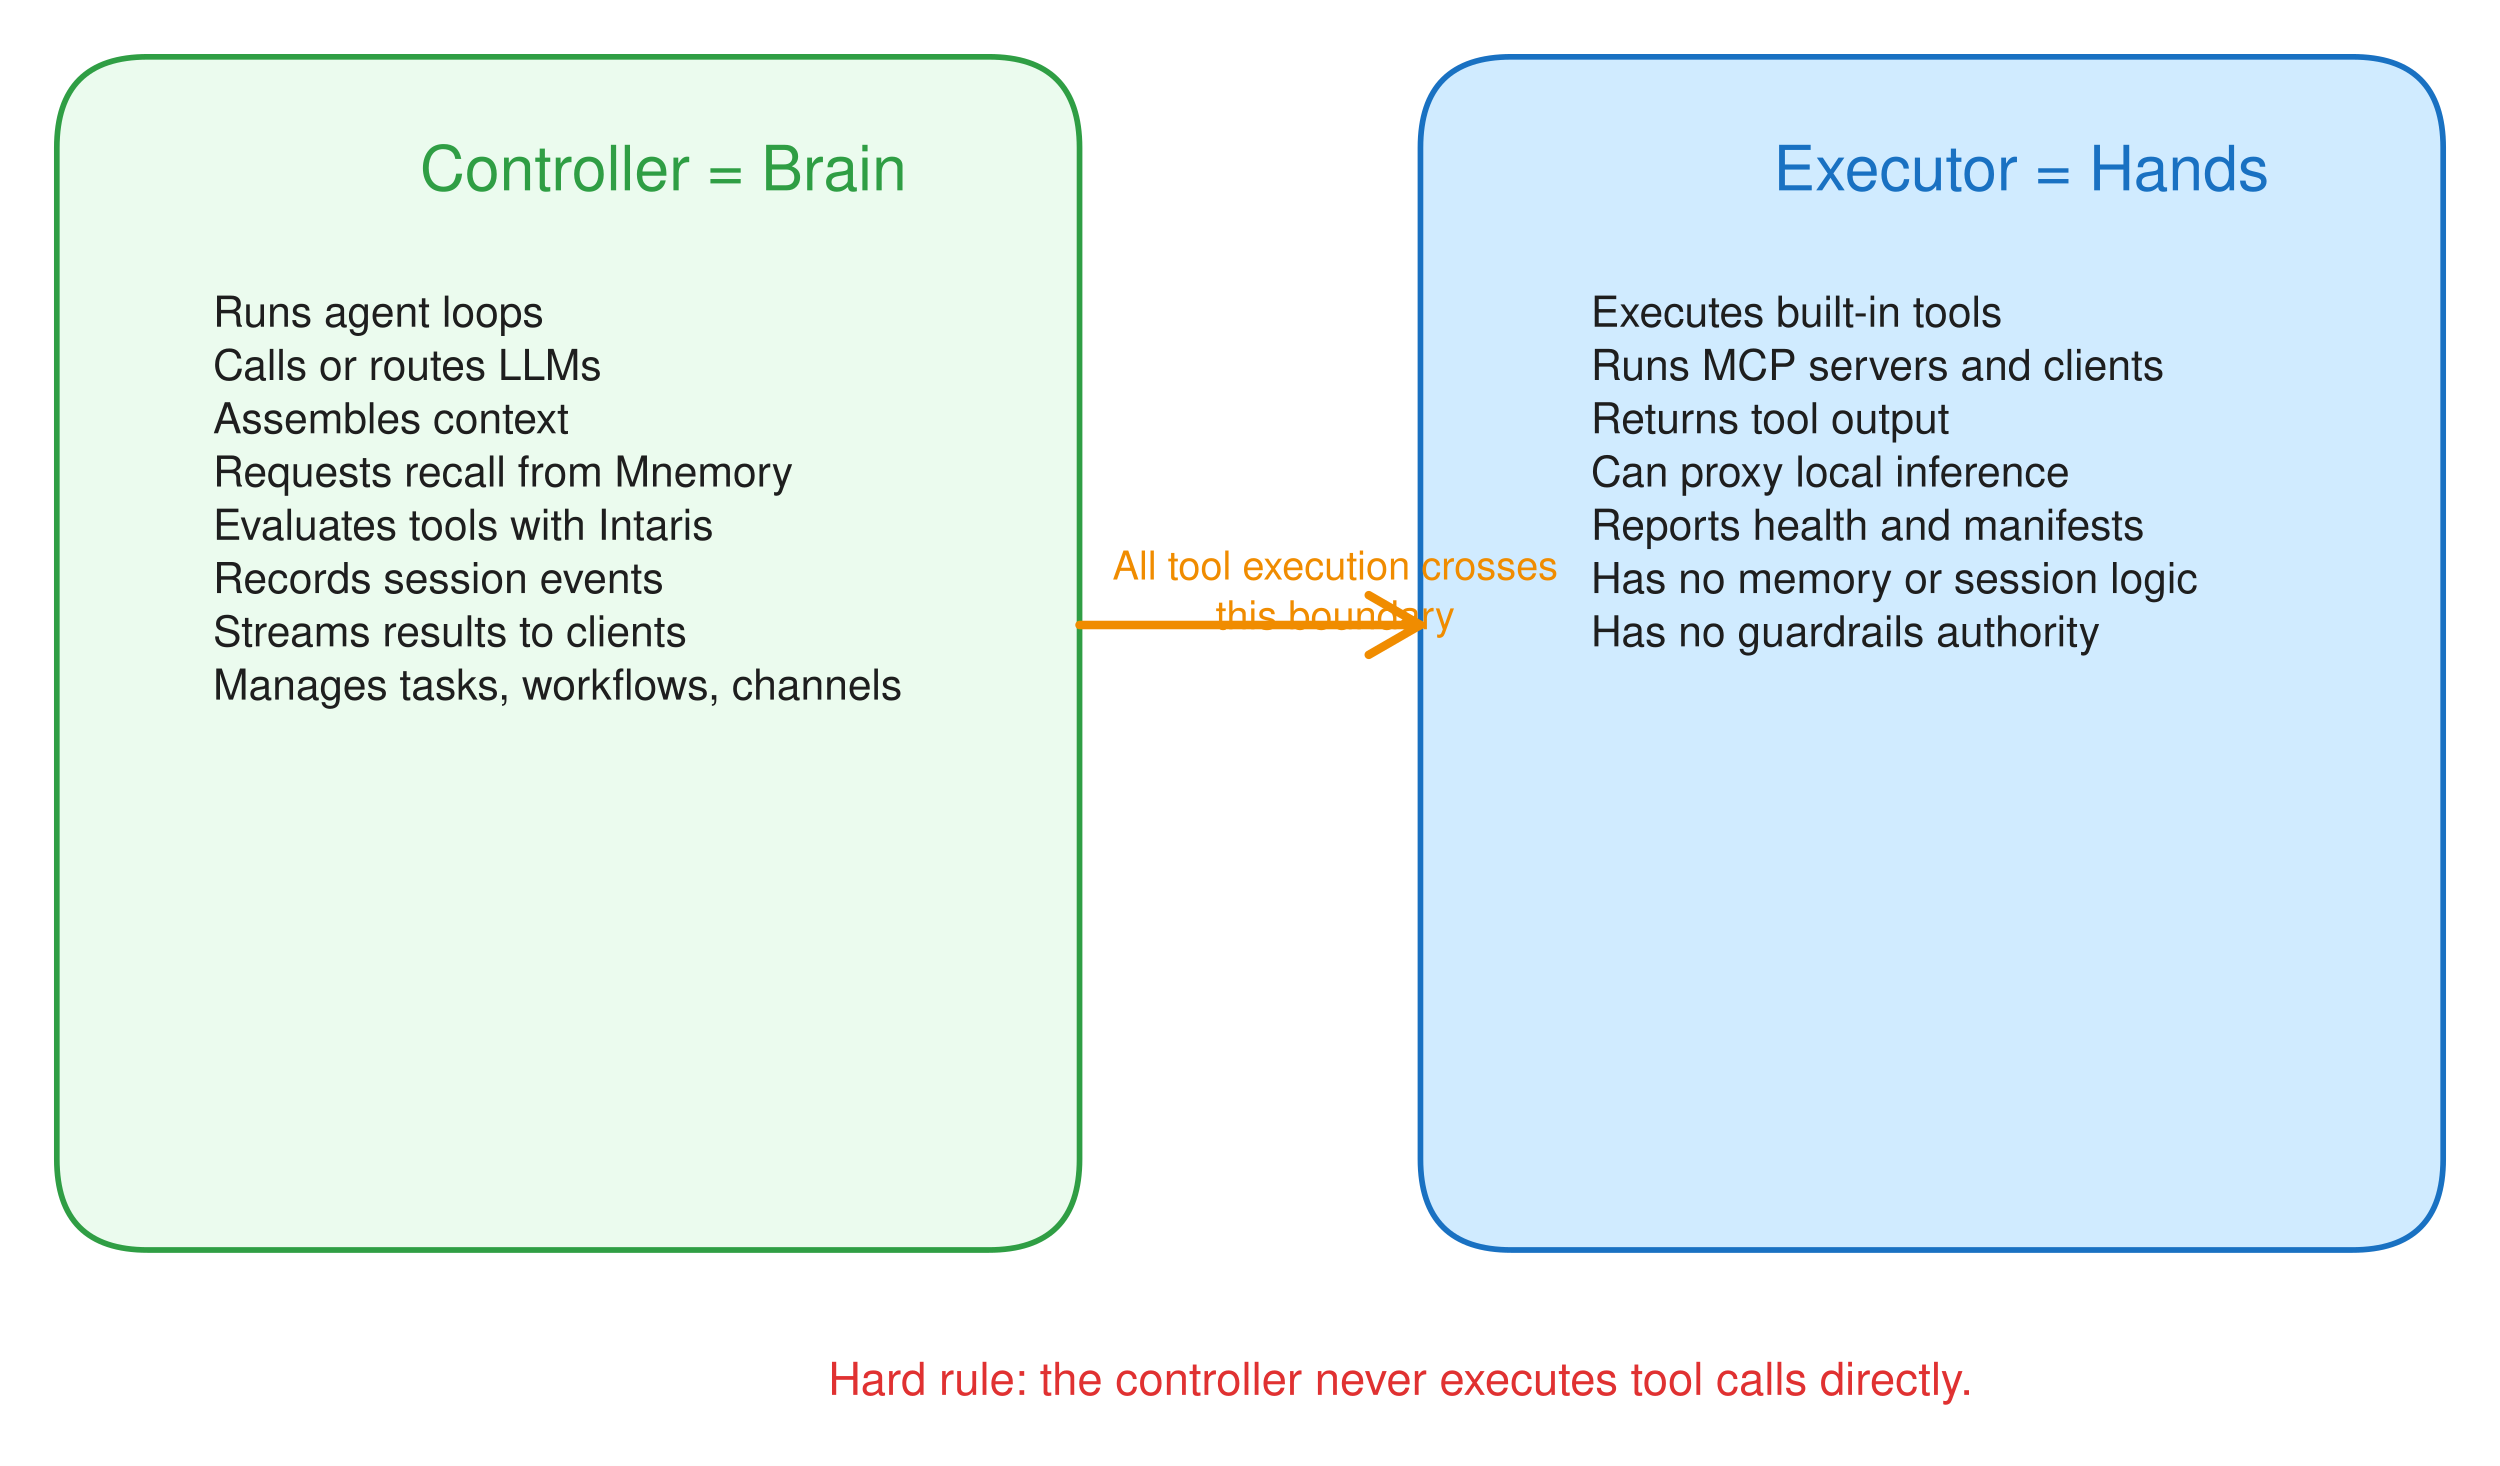
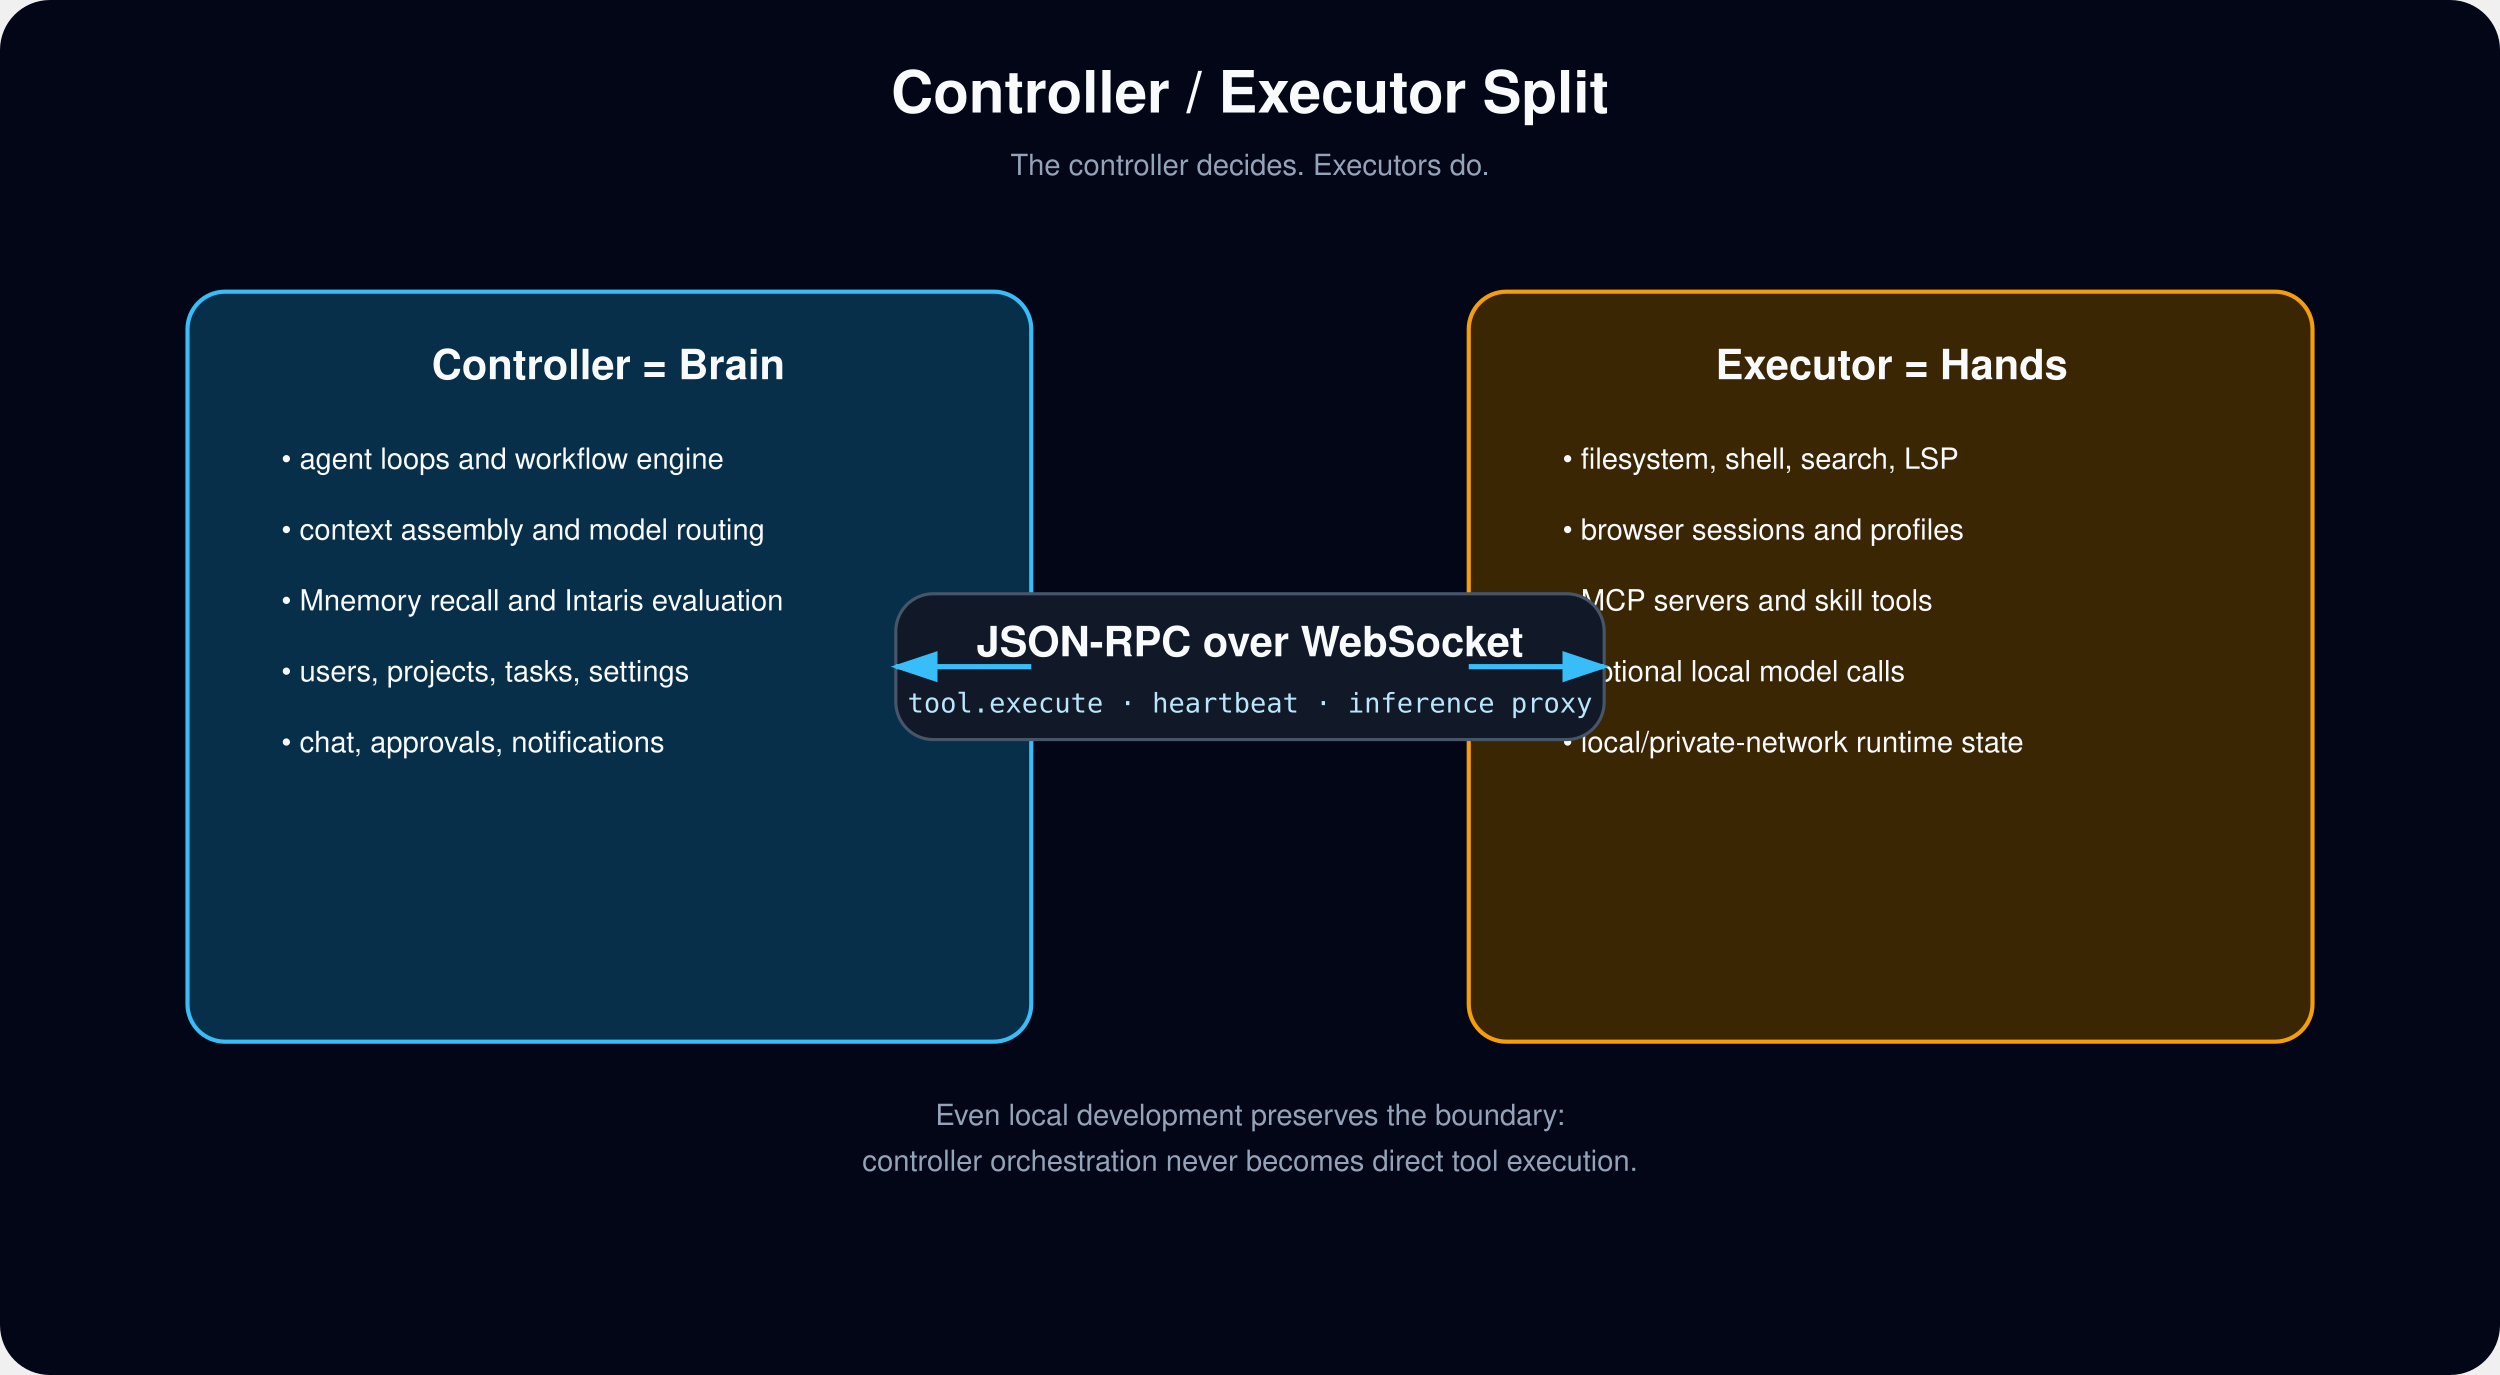
- <svg xmlns="http://www.w3.org/2000/svg" width="880" height="516" viewBox="0 0 880 516">
-   <rect x="0" y="0" width="880" height="516" fill="#ffffff" />
-   <path d="M52 20 C136.052 20, 220.103 20, 348 20 C369.333 20, 380 30.667, 380 52 C380 173.005, 380 294.011, 380 408 C380 429.333, 369.333 440, 348 440 C261.013 440, 174.025 440, 52 440 C30.667 440, 20 429.333, 20 408 C20 266.514, 20 125.029, 20 52 C20 30.667, 30.667 20, 52 20" stroke="none" stroke-width="0" fill="#ebfbee" stroke-linecap="round" stroke-linejoin="round" />
-   <path d="M52 20 C112.532 20, 173.064 20, 348 20 M52 20 C162.48 20, 272.96 20, 348 20 M348 20 C369.333 20, 380 30.667, 380 52 M348 20 C369.333 20, 380 30.667, 380 52 M380 52 C380 157.924, 380 263.848, 380 408 M380 52 C380 191.809, 380 331.617, 380 408 M380 408 C380 429.333, 369.333 440, 348 440 M380 408 C380 429.333, 369.333 440, 348 440 M348 440 C287.457 440, 226.913 440, 52 440 M348 440 C276.739 440, 205.478 440, 52 440 M52 440 C30.667 440, 20 429.333, 20 408 M52 440 C30.667 440, 20 429.333, 20 408 M20 408 C20 299.901, 20 191.801, 20 52 M20 408 C20 297.962, 20 187.924, 20 52 M20 52 C20 30.667, 30.667 20, 52 20 M20 52 C20 30.667, 30.667 20, 52 20" stroke="#2f9e44" stroke-width="2" fill="none" stroke-linecap="round" stroke-linejoin="round" />
-   <text x="233.5" y="67" fill="#2f9e44" font-family="Helvetica, sans-serif" font-size="22" text-anchor="middle" dominant-baseline="auto">Controller = Brain</text>
-   <text x="75" y="115" fill="#1e1e1e" font-family="Helvetica, sans-serif" font-size="15" text-anchor="start" dominant-baseline="auto">Runs agent loops</text>
-   <text x="75" y="133.75" fill="#1e1e1e" font-family="Helvetica, sans-serif" font-size="15" text-anchor="start" dominant-baseline="auto">Calls or routes LLMs</text>
-   <text x="75" y="152.5" fill="#1e1e1e" font-family="Helvetica, sans-serif" font-size="15" text-anchor="start" dominant-baseline="auto">Assembles context</text>
-   <text x="75" y="171.25" fill="#1e1e1e" font-family="Helvetica, sans-serif" font-size="15" text-anchor="start" dominant-baseline="auto">Requests recall from Mnemory</text>
-   <text x="75" y="190" fill="#1e1e1e" font-family="Helvetica, sans-serif" font-size="15" text-anchor="start" dominant-baseline="auto">Evaluates tools with Intaris</text>
-   <text x="75" y="208.75" fill="#1e1e1e" font-family="Helvetica, sans-serif" font-size="15" text-anchor="start" dominant-baseline="auto">Records session events</text>
-   <text x="75" y="227.5" fill="#1e1e1e" font-family="Helvetica, sans-serif" font-size="15" text-anchor="start" dominant-baseline="auto">Streams results to clients</text>
-   <text x="75" y="246.25" fill="#1e1e1e" font-family="Helvetica, sans-serif" font-size="15" text-anchor="start" dominant-baseline="auto">Manages tasks, workflows, channels</text>
-   <path d="M532 20 C643.863 20, 755.726 20, 828 20 C849.333 20, 860 30.667, 860 52 C860 165.473, 860 278.945, 860 408 C860 429.333, 849.333 440, 828 440 C759.5 440, 690.999 440, 532 440 C510.667 440, 500 429.333, 500 408 C500 282.094, 500 156.189, 500 52 C500 30.667, 510.667 20, 532 20" stroke="none" stroke-width="0" fill="#d0ebff" stroke-linecap="round" stroke-linejoin="round" />
-   <path d="M532 20 C592.536 20, 653.072 20, 828 20 M532 20 C602.241 20, 672.481 20, 828 20 M828 20 C849.333 20, 860 30.667, 860 52 M828 20 C849.333 20, 860 30.667, 860 52 M860 52 C860 154.116, 860 256.232, 860 408 M860 52 C860 141.228, 860 230.456, 860 408 M860 408 C860 429.333, 849.333 440, 828 440 M860 408 C860 429.333, 849.333 440, 828 440 M828 440 C746.517 440, 665.033 440, 532 440 M828 440 C726.009 440, 624.017 440, 532 440 M532 440 C510.667 440, 500 429.333, 500 408 M532 440 C510.667 440, 500 429.333, 500 408 M500 408 C500 269.56, 500 131.121, 500 52 M500 408 C500 322.883, 500 237.766, 500 52 M500 52 C500 30.667, 510.667 20, 532 20 M500 52 C500 30.667, 510.667 20, 532 20" stroke="#1971c2" stroke-width="2" fill="none" stroke-linecap="round" stroke-linejoin="round" />
-   <text x="711.5" y="67" fill="#1971c2" font-family="Helvetica, sans-serif" font-size="22" text-anchor="middle" dominant-baseline="auto">Executor = Hands</text>
-   <text x="560" y="115" fill="#1e1e1e" font-family="Helvetica, sans-serif" font-size="15" text-anchor="start" dominant-baseline="auto">Executes built-in tools</text>
-   <text x="560" y="133.75" fill="#1e1e1e" font-family="Helvetica, sans-serif" font-size="15" text-anchor="start" dominant-baseline="auto">Runs MCP servers and clients</text>
-   <text x="560" y="152.5" fill="#1e1e1e" font-family="Helvetica, sans-serif" font-size="15" text-anchor="start" dominant-baseline="auto">Returns tool output</text>
-   <text x="560" y="171.25" fill="#1e1e1e" font-family="Helvetica, sans-serif" font-size="15" text-anchor="start" dominant-baseline="auto">Can proxy local inference</text>
-   <text x="560" y="190" fill="#1e1e1e" font-family="Helvetica, sans-serif" font-size="15" text-anchor="start" dominant-baseline="auto">Reports health and manifests</text>
-   <text x="560" y="208.75" fill="#1e1e1e" font-family="Helvetica, sans-serif" font-size="15" text-anchor="start" dominant-baseline="auto">Has no memory or session logic</text>
-   <text x="560" y="227.5" fill="#1e1e1e" font-family="Helvetica, sans-serif" font-size="15" text-anchor="start" dominant-baseline="auto">Has no guardrails authority</text>
-   <path d="M380 220 C404.543 220, 429.086 220, 500 220 M380 220 C416.163 220, 452.325 220, 500 220" stroke="#f08c00" stroke-width="3" fill="none" stroke-linecap="round" stroke-linejoin="round" />
-   <path d="M 500 220 L 481.813 230.5 M 500 220 L 481.813 209.5" stroke="#f08c00" stroke-width="3" fill="none" stroke-linecap="round" stroke-linejoin="round" />
-   <text x="470" y="204" fill="#f08c00" font-family="Helvetica, sans-serif" font-size="14" text-anchor="middle" dominant-baseline="auto">All tool execution crosses</text>
-   <text x="470" y="221.5" fill="#f08c00" font-family="Helvetica, sans-serif" font-size="14" text-anchor="middle" dominant-baseline="auto">this boundary</text>
-   <text x="493" y="491" fill="#e03131" font-family="Helvetica, sans-serif" font-size="16" text-anchor="middle" dominant-baseline="auto">Hard rule: the controller never executes tool calls directly.</text>
+ <svg xmlns="http://www.w3.org/2000/svg" width="1200" height="660" viewBox="0 0 1200 660" role="img" aria-labelledby="title desc">
+   <defs>
+     <marker id="arrow" markerWidth="10" markerHeight="10" refX="8" refY="3" orient="auto" markerUnits="strokeWidth">
+       <path d="M0,0 L0,6 L9,3 z" fill="#38bdf8" />
+     </marker>
+     <marker id="arrow-muted" markerWidth="10" markerHeight="10" refX="8" refY="3" orient="auto" markerUnits="strokeWidth">
+       <path d="M0,0 L0,6 L9,3 z" fill="#64748b" />
+     </marker>
+     <style>
+       .bg{fill:#020617}.panel{fill:#0f172a;stroke:#334155;stroke-width:2}.box{fill:#111827;stroke:#475569;stroke-width:1.5}.cyan{fill:#082f49;stroke:#38bdf8;stroke-width:2}.green{fill:#052e2b;stroke:#10b981;stroke-width:2}.purple{fill:#22134d;stroke:#8b5cf6;stroke-width:2}.amber{fill:#3b2603;stroke:#f59e0b;stroke-width:2}.red{fill:#4c0519;stroke:#fb7185;stroke-width:2}.slate{fill:#111827;stroke:#64748b;stroke-width:2}.text{fill:#f8fafc;font-family:Helvetica,Arial,sans-serif}.muted{fill:#94a3b8;font-family:Helvetica,Arial,sans-serif}.mono{fill:#bae6fd;font-family:ui-monospace,SFMono-Regular,Menlo,Consolas,monospace}.arrow{stroke:#38bdf8;stroke-width:2.5;fill:none;marker-end:url(#arrow)}.muted-arrow{stroke:#64748b;stroke-width:1.8;fill:none;marker-end:url(#arrow-muted);stroke-dasharray:6 6}.line{stroke:#334155;stroke-width:1.5;fill:none}.small{font-size:13px}.label{font-size:14px}.title{font-size:28px;font-weight:700}.h2{font-size:20px;font-weight:700}
+     </style>
+   </defs>
+   <rect class="bg" width="1200" height="660" rx="24" />
+   <text x="600" y="54" text-anchor="middle" class="text title">Controller / Executor Split</text>
+   <text x="600" y="84" text-anchor="middle" class="muted label">The controller decides. Executors do.</text>
+   <rect x="90" y="140" width="405" height="360" rx="18" class="cyan" />
+   <text x="292" y="182" text-anchor="middle" class="text h2">Controller = Brain</text>
+   <text x="135" y="225" text-anchor="start" class="text label">• agent loops and workflow engine</text>
+   <text x="135" y="259" text-anchor="start" class="text label">• context assembly and model routing</text>
+   <text x="135" y="293" text-anchor="start" class="text label">• Mnemory recall and Intaris evaluation</text>
+   <text x="135" y="327" text-anchor="start" class="text label">• users, projects, tasks, settings</text>
+   <text x="135" y="361" text-anchor="start" class="text label">• chat, approvals, notifications</text>
+   <rect x="705" y="140" width="405" height="360" rx="18" class="amber" />
+   <text x="908" y="182" text-anchor="middle" class="text h2">Executor = Hands</text>
+   <text x="750" y="225" text-anchor="start" class="text label">• filesystem, shell, search, LSP</text>
+   <text x="750" y="259" text-anchor="start" class="text label">• browser sessions and profiles</text>
+   <text x="750" y="293" text-anchor="start" class="text label">• MCP servers and skill tools</text>
+   <text x="750" y="327" text-anchor="start" class="text label">• optional local model calls</text>
+   <text x="750" y="361" text-anchor="start" class="text label">• local/private-network runtime state</text>
+   <rect x="430" y="285" width="340" height="70" rx="18" class="box" />
+   <text x="600" y="315" text-anchor="middle" class="text h2">JSON-RPC over WebSocket</text>
+   <text x="600" y="342" text-anchor="middle" class="mono small">tool.execute · heartbeat · inference proxy</text>
+   <path class="arrow" d="M495 320 L430 320" />
+   <path class="arrow" d="M705 320 L770 320" />
+   <text x="600" y="540" text-anchor="middle" class="muted label">Even local development preserves the boundary:</text>
+   <text x="600" y="562" text-anchor="middle" class="muted label">controller orchestration never becomes direct tool execution.</text>
</svg>
